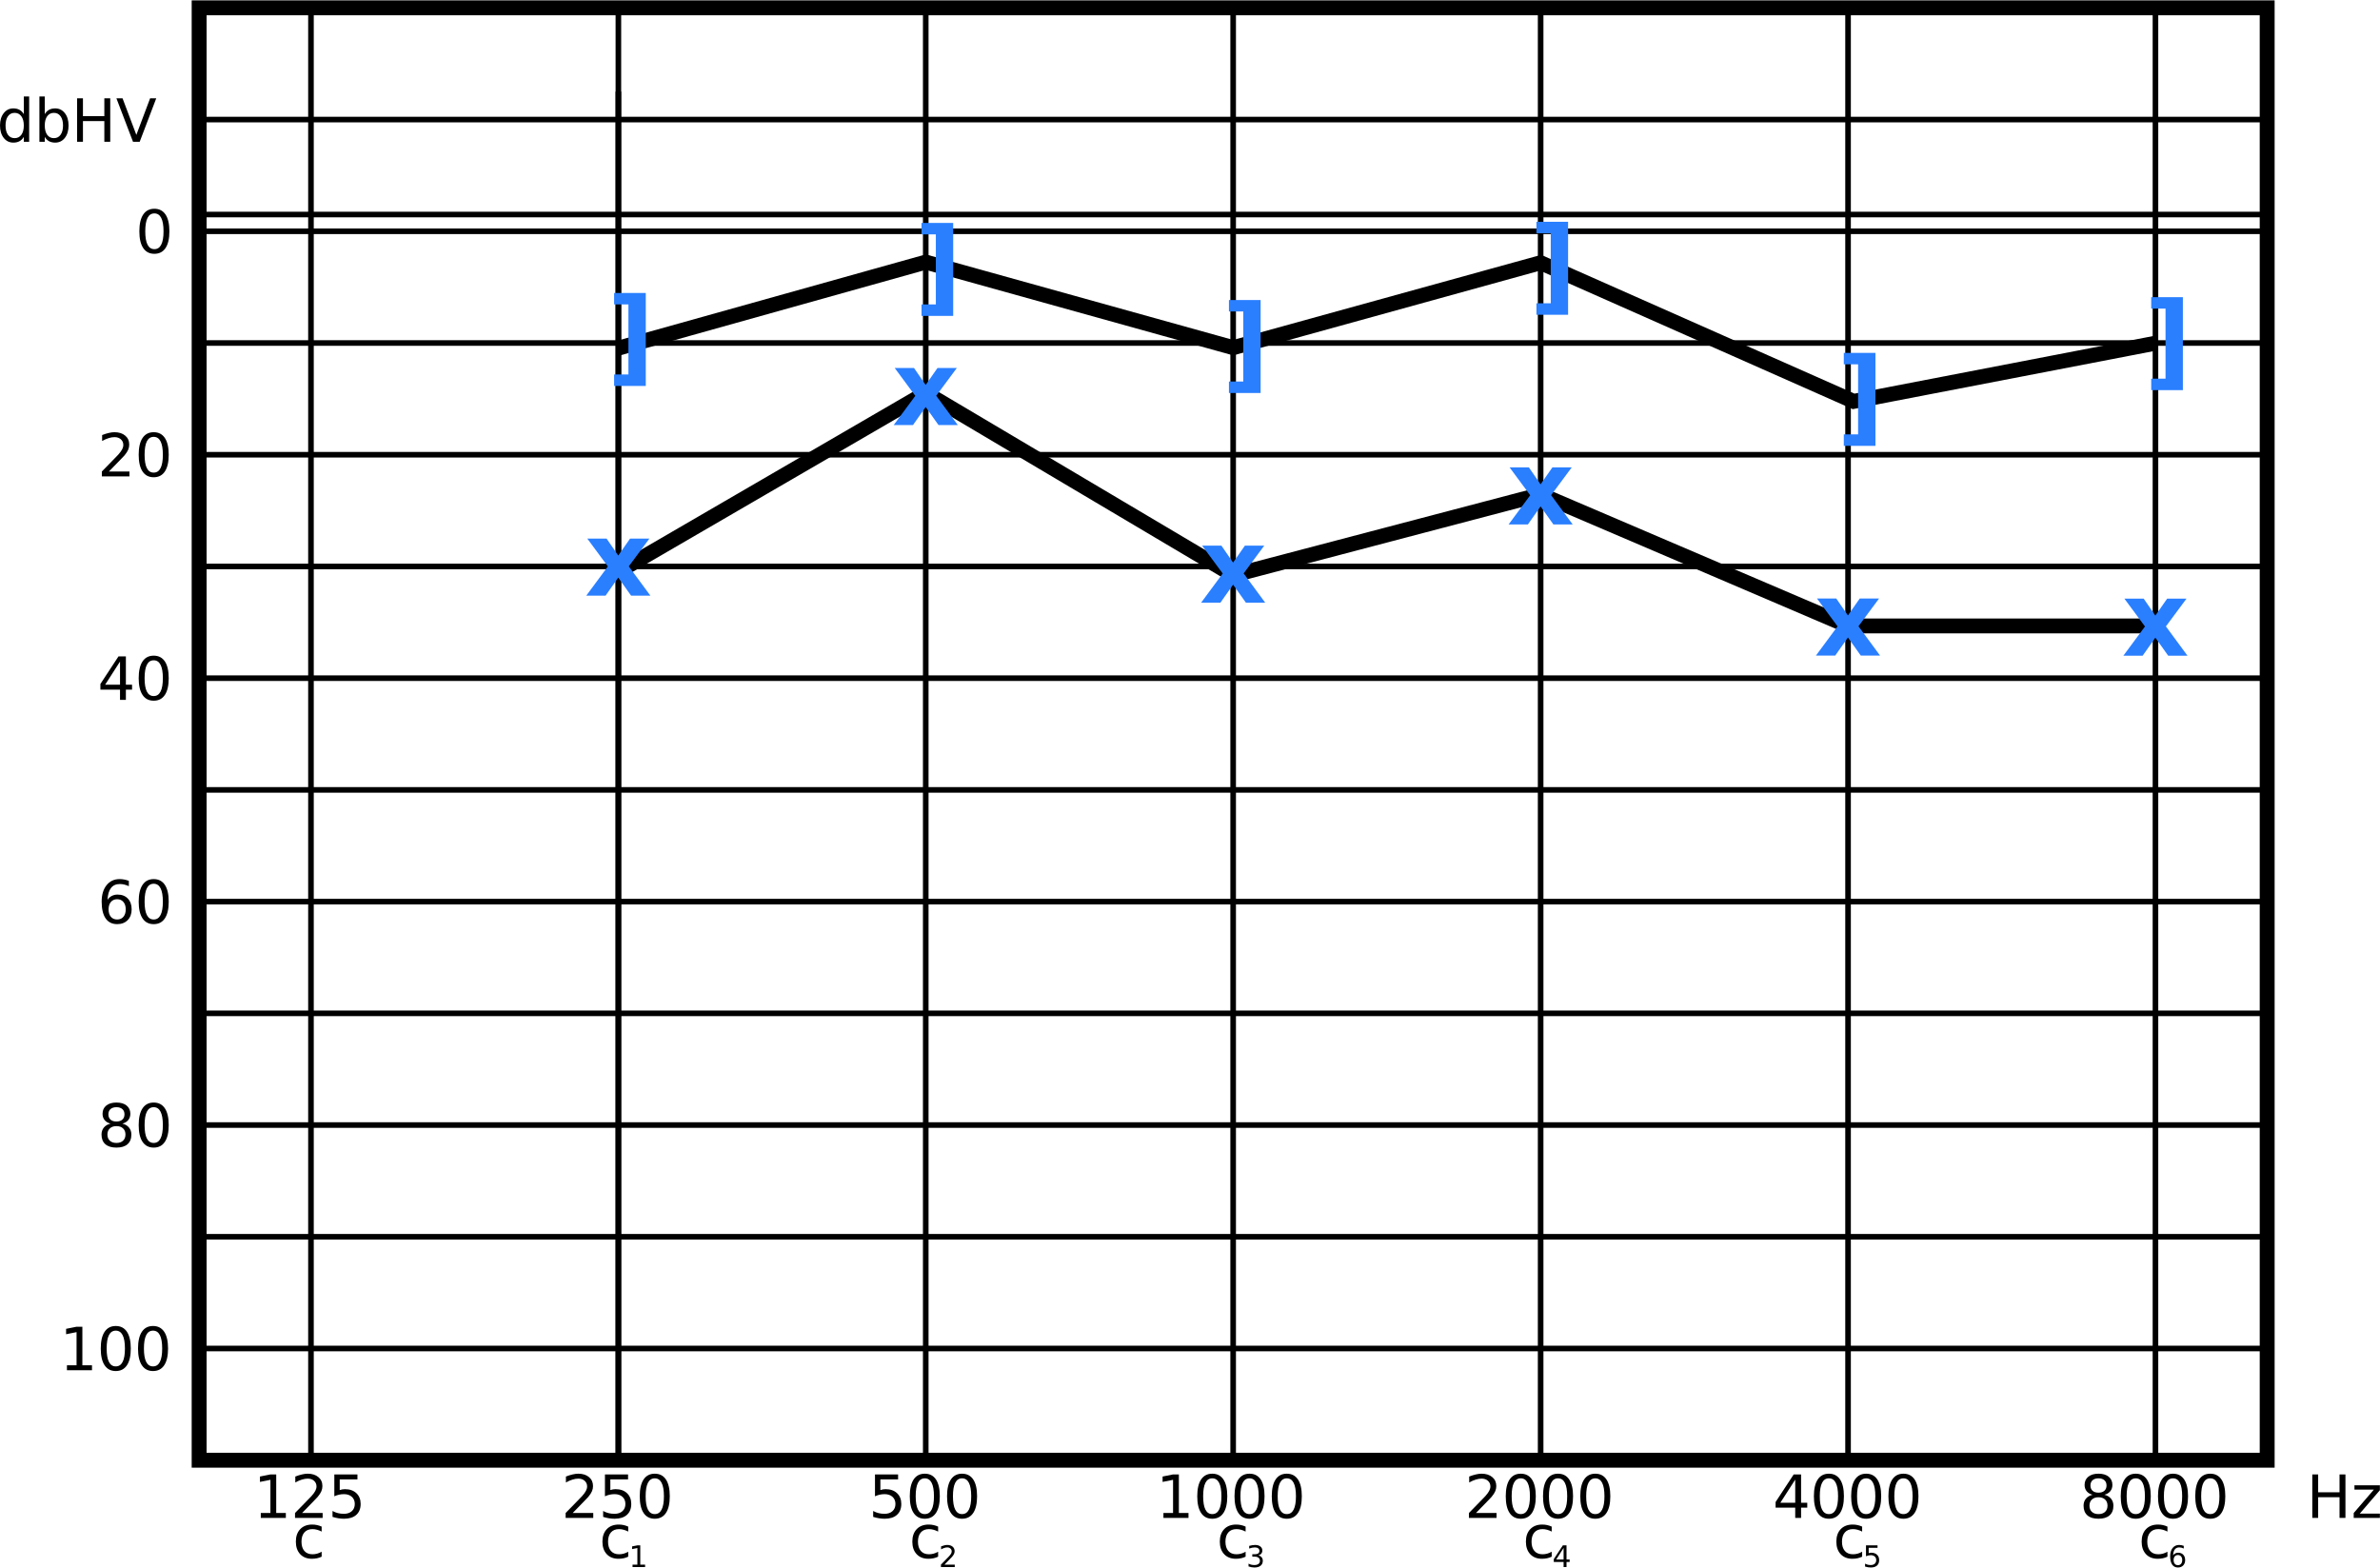
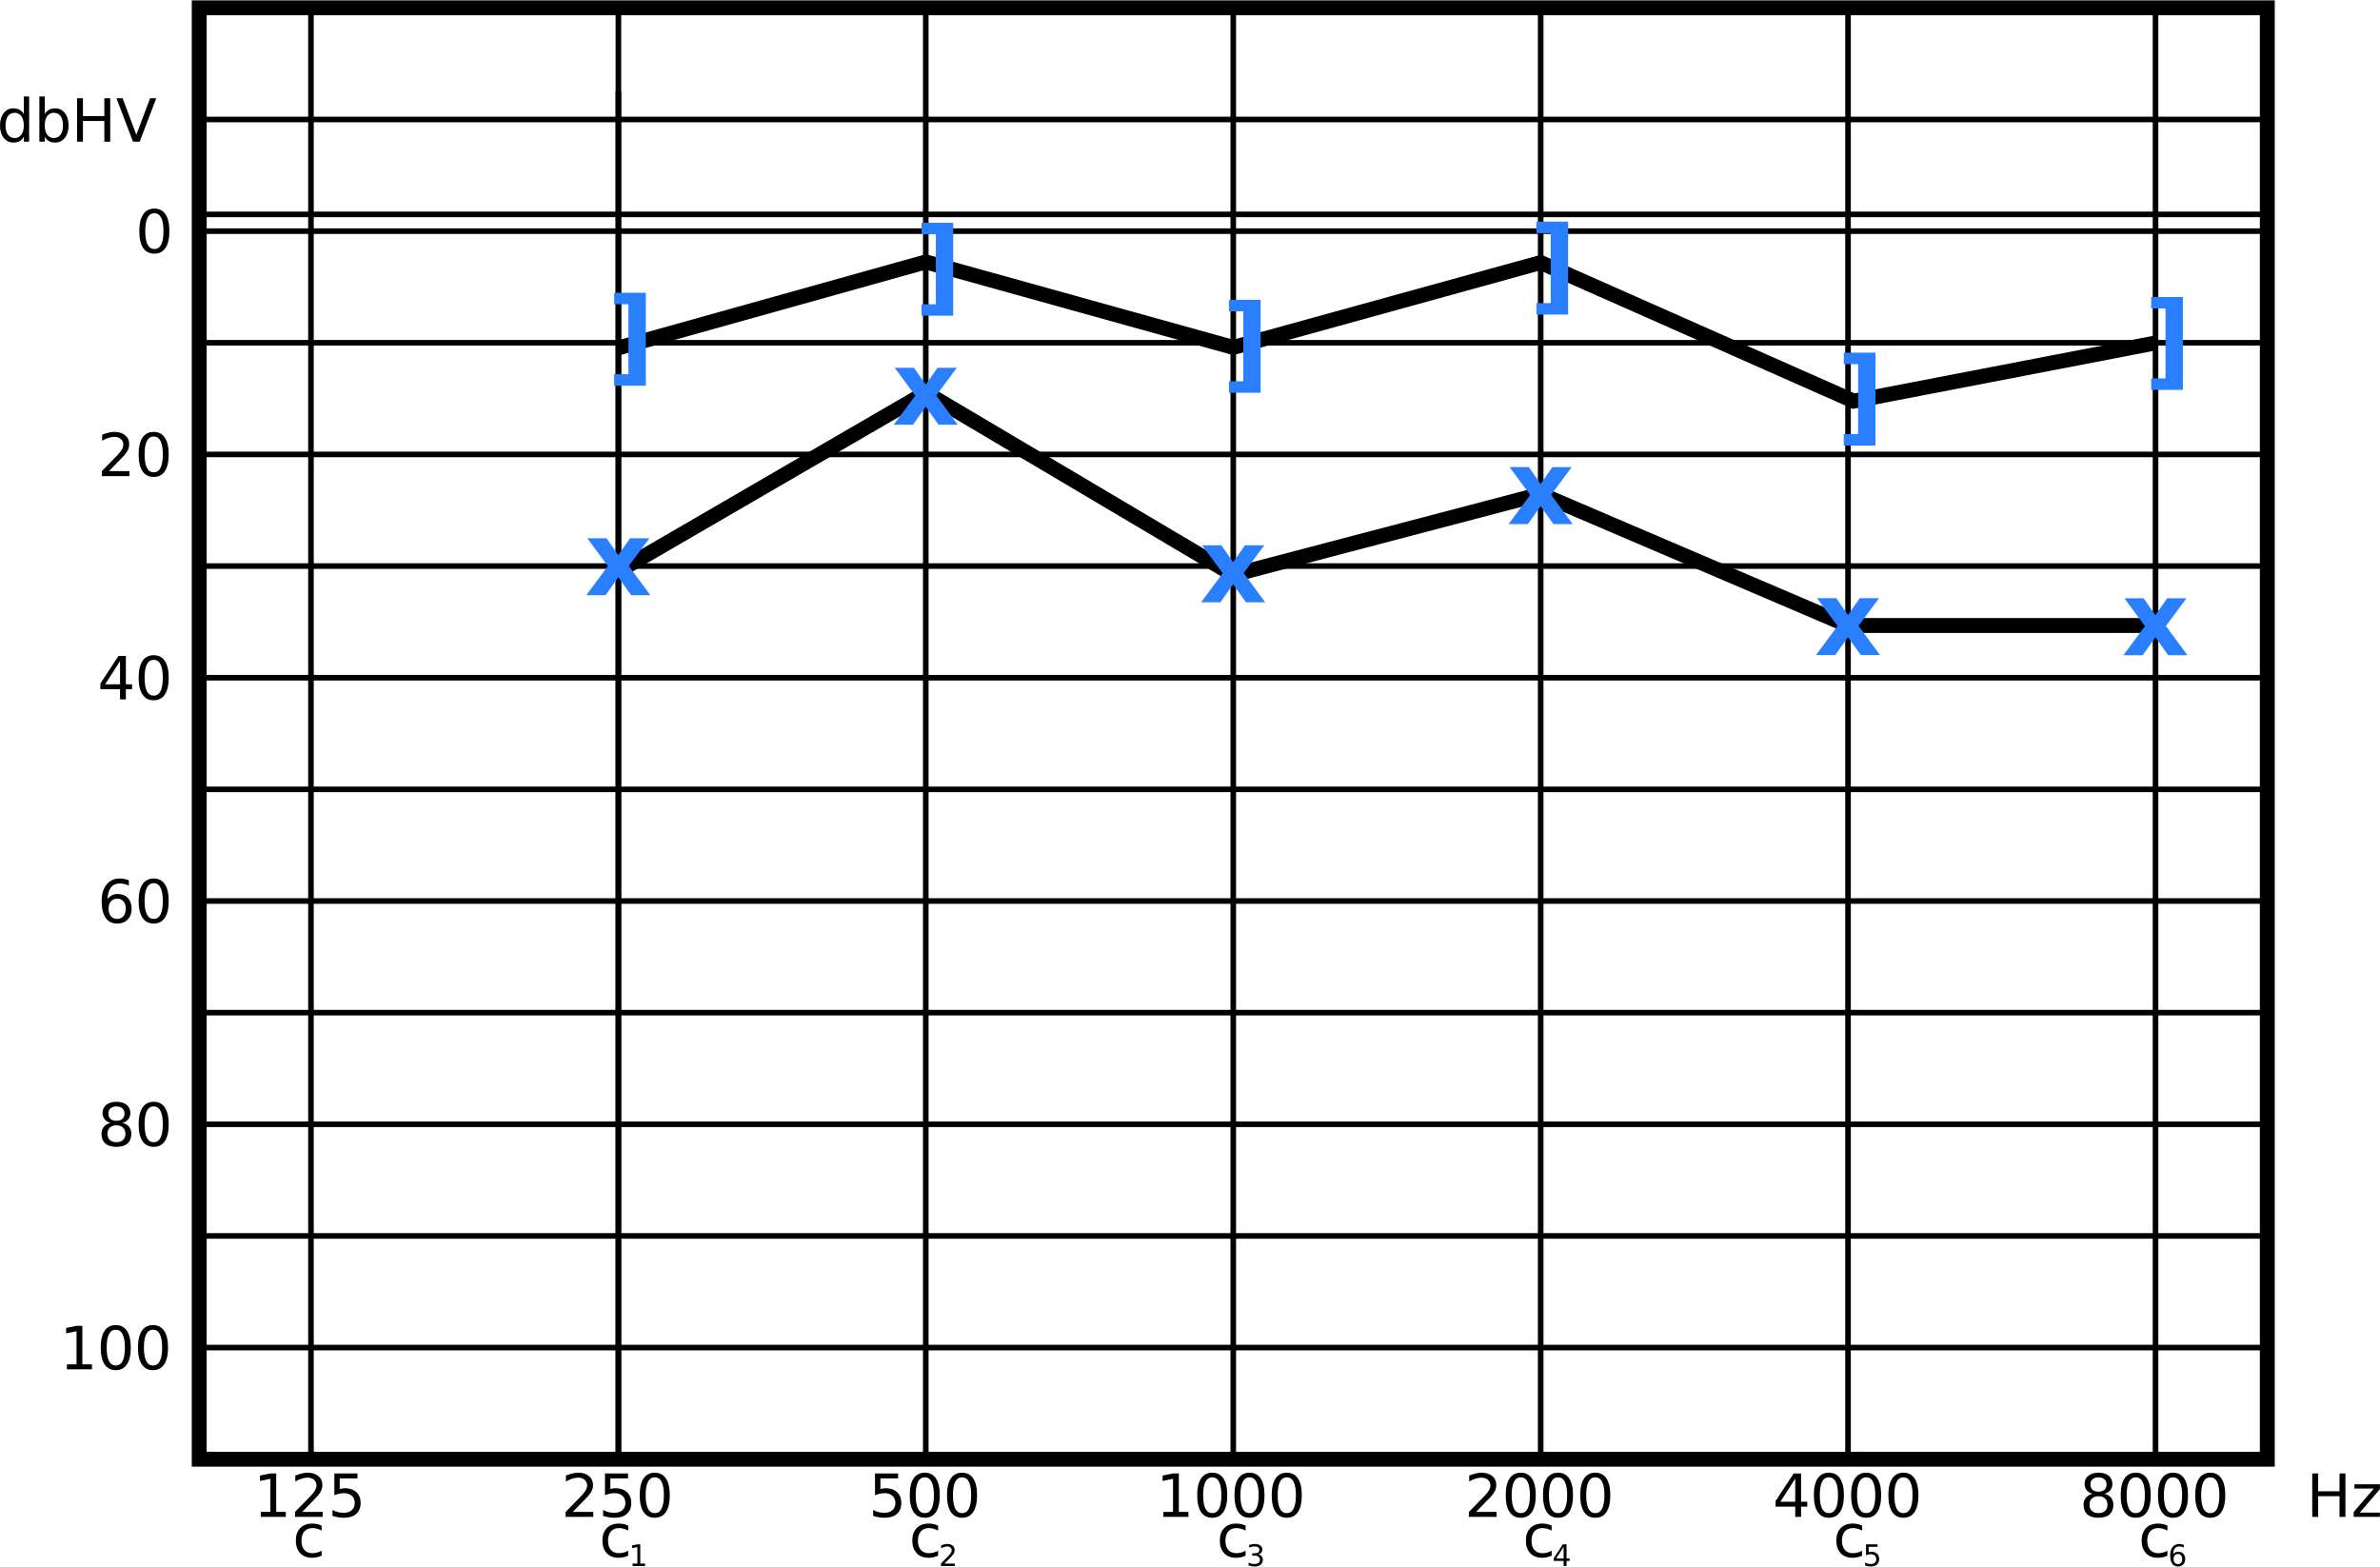
- <svg xmlns="http://www.w3.org/2000/svg" xmlns:xlink="http://www.w3.org/1999/xlink" width="800px" height="527px" version="1.1" viewBox="0 0 800 527">
+ <svg xmlns="http://www.w3.org/2000/svg" xmlns:xlink="http://www.w3.org/1999/xlink" width="600px" height="395px" version="1.1" viewBox="0 0 600 395">
  <defs>
    <symbol id="g" overflow="visible">
-       <path d="m2.484-1.656h3.234v-11.141l-3.516 0.703v-1.812l3.5-0.703h1.969v12.953h3.234v1.656h-8.422z" />
+       <path d="m1.859-1.25h2.422v-8.344l-2.625 0.531v-1.359l2.609-0.531h1.484v9.703h2.422v1.25h-6.312z" />
    </symbol>
    <symbol id="e" overflow="visible">
-       <path d="m3.844-1.656h6.906v1.656h-9.281v-1.656c0.75-0.781 1.77-1.82 3.062-3.125 1.301-1.312 2.117-2.156 2.453-2.531 0.625-0.707 1.062-1.305 1.312-1.797 0.258-0.5 0.391-0.988 0.391-1.469 0-0.77-0.277-1.398-0.828-1.891-0.543-0.488-1.25-0.734-2.125-0.734-0.617 0-1.273 0.109-1.969 0.328-0.688 0.211-1.422 0.531-2.203 0.969v-2c0.801-0.312 1.547-0.547 2.234-0.703 0.688-0.164 1.32-0.25 1.906-0.25 1.508 0 2.711 0.383 3.609 1.141 0.906 0.75 1.359 1.758 1.359 3.016 0 0.605-0.117 1.18-0.344 1.719-0.219 0.531-0.625 1.164-1.219 1.891-0.168 0.188-0.688 0.734-1.562 1.641s-2.109 2.172-3.703 3.797z" />
+       <path d="m2.891-1.25h5.172v1.25h-6.969v-1.25c0.562-0.582 1.328-1.363 2.297-2.344 0.977-0.977 1.594-1.609 1.844-1.891 0.469-0.531 0.797-0.977 0.984-1.344 0.195-0.375 0.297-0.738 0.297-1.094 0-0.582-0.211-1.055-0.625-1.422-0.406-0.363-0.938-0.547-1.594-0.547-0.461 0-0.949 0.078-1.469 0.234-0.512 0.156-1.062 0.402-1.656 0.734v-1.5c0.594-0.238 1.148-0.414 1.672-0.531 0.52-0.125 0.992-0.188 1.422-0.188 1.133 0 2.039 0.289 2.719 0.859 0.676 0.562 1.016 1.32 1.016 2.266 0 0.449-0.086 0.875-0.25 1.281-0.168 0.398-0.477 0.871-0.922 1.422-0.125 0.137-0.516 0.543-1.172 1.219-0.656 0.68-1.578 1.625-2.766 2.844z" />
    </symbol>
    <symbol id="f" overflow="visible">
-       <path d="m2.156-14.609h7.766v1.672h-5.953v3.578c0.289-0.094 0.578-0.164 0.859-0.219 0.289-0.051 0.582-0.078 0.875-0.078 1.625 0 2.91 0.449 3.859 1.344 0.957 0.898 1.438 2.106 1.438 3.625 0 1.574-0.492 2.797-1.469 3.672-0.98 0.867-2.359 1.297-4.141 1.297-0.617 0-1.242-0.055-1.875-0.156-0.637-0.105-1.293-0.258-1.969-0.469v-1.984c0.582 0.324 1.188 0.562 1.812 0.719 0.633 0.156 1.301 0.234 2 0.234 1.125 0 2.016-0.297 2.672-0.891 0.664-0.594 1-1.398 1-2.422 0-1.008-0.336-1.812-1-2.406-0.656-0.594-1.547-0.891-2.672-0.891-0.531 0-1.062 0.059-1.594 0.172-0.523 0.117-1.059 0.297-1.609 0.547z" />
+       <path d="m1.625-10.953h5.812v1.25h-4.453v2.688c0.207-0.07 0.422-0.125 0.641-0.156 0.219-0.039 0.43-0.062 0.641-0.062 1.227 0 2.195 0.336 2.906 1 0.719 0.668 1.078 1.574 1.078 2.719 0 1.18-0.371 2.094-1.109 2.75-0.73 0.656-1.762 0.984-3.094 0.984-0.461 0-0.93-0.043-1.406-0.125-0.48-0.074-0.977-0.188-1.484-0.344v-1.5c0.438 0.242 0.891 0.422 1.359 0.547 0.477 0.117 0.977 0.172 1.5 0.172 0.844 0 1.508-0.223 2-0.672 0.5-0.445 0.75-1.051 0.75-1.812 0-0.758-0.25-1.359-0.75-1.797-0.492-0.445-1.156-0.672-2-0.672-0.398 0-0.793 0.047-1.188 0.141-0.398 0.086-0.797 0.215-1.203 0.391z" />
    </symbol>
    <symbol id="a" overflow="visible">
-       <path d="m6.375-13.297c-1.023 0-1.789 0.5-2.297 1.5-0.512 1-0.766 2.508-0.766 4.516 0 2 0.254 3.5 0.766 4.5 0.508 1 1.273 1.5 2.297 1.5 1.02 0 1.785-0.5 2.297-1.5 0.52-1 0.781-2.5 0.781-4.5 0-2.008-0.262-3.516-0.781-4.516-0.512-1-1.277-1.5-2.297-1.5zm0-1.562c1.633 0 2.883 0.648 3.75 1.938 0.863 1.293 1.297 3.172 1.297 5.641 0 2.461-0.434 4.336-1.297 5.625-0.867 1.293-2.117 1.938-3.75 1.938-1.637 0-2.887-0.645-3.75-1.938-0.867-1.289-1.297-3.164-1.297-5.625 0-2.469 0.43-4.348 1.297-5.641 0.863-1.289 2.113-1.938 3.75-1.938z" />
+       <path d="m4.781-9.969c-0.762 0-1.336 0.375-1.719 1.125-0.387 0.75-0.578 1.875-0.578 3.375s0.191 2.633 0.578 3.391c0.383 0.75 0.957 1.125 1.719 1.125 0.77 0 1.344-0.375 1.719-1.125 0.383-0.758 0.578-1.891 0.578-3.391s-0.195-2.625-0.578-3.375c-0.375-0.75-0.949-1.125-1.719-1.125zm0-1.172c1.227 0 2.164 0.484 2.812 1.453 0.645 0.969 0.969 2.375 0.969 4.219s-0.324 3.258-0.969 4.234c-0.648 0.969-1.586 1.453-2.812 1.453-1.23 0-2.172-0.484-2.828-1.453-0.648-0.977-0.969-2.391-0.969-4.234s0.32-3.25 0.969-4.219c0.656-0.969 1.598-1.453 2.828-1.453z" />
    </symbol>
    <symbol id="j" overflow="visible">
-       <path d="m7.578-12.875-5 7.781h5zm-0.516-1.734h2.484v9.516h2.078v1.656h-2.078v3.438h-1.969v-3.438h-6.594v-1.906z" />
+       <path d="m5.688-9.656-3.75 5.844h3.75zm-0.391-1.297h1.859v7.141h1.562v1.234h-1.562v2.578h-1.469v-2.578h-4.953v-1.438z" />
    </symbol>
    <symbol id="i" overflow="visible">
-       <path d="m6.375-6.938c-0.938 0-1.68 0.258-2.219 0.766-0.543 0.5-0.812 1.188-0.812 2.062 0 0.887 0.27 1.578 0.812 2.078 0.539 0.5 1.281 0.75 2.219 0.75s1.676-0.25 2.219-0.75c0.539-0.508 0.812-1.203 0.812-2.078s-0.273-1.562-0.812-2.062c-0.531-0.508-1.273-0.766-2.219-0.766zm-1.984-0.844c-0.844-0.207-1.508-0.598-1.984-1.172-0.469-0.582-0.703-1.289-0.703-2.125 0-1.164 0.414-2.086 1.25-2.766 0.832-0.676 1.973-1.016 3.422-1.016 1.457 0 2.598 0.34 3.422 1.016 0.832 0.68 1.25 1.602 1.25 2.766 0 0.836-0.242 1.543-0.719 2.125-0.469 0.574-1.125 0.965-1.969 1.172 0.945 0.23 1.688 0.668 2.219 1.312 0.539 0.648 0.812 1.434 0.812 2.359 0 1.418-0.434 2.508-1.297 3.266-0.867 0.75-2.106 1.125-3.719 1.125-1.617 0-2.856-0.375-3.719-1.125-0.867-0.758-1.297-1.848-1.297-3.266 0-0.926 0.266-1.711 0.797-2.359 0.539-0.645 1.285-1.082 2.234-1.312zm-0.719-3.109c0 0.75 0.234 1.34 0.703 1.766 0.477 0.43 1.145 0.641 2 0.641 0.844 0 1.504-0.211 1.984-0.641 0.477-0.426 0.719-1.016 0.719-1.766 0-0.758-0.242-1.348-0.719-1.766-0.48-0.426-1.141-0.641-1.984-0.641-0.855 0-1.523 0.215-2 0.641-0.469 0.418-0.703 1.008-0.703 1.766z" />
+       <path d="m4.781-5.203c-0.711 0-1.266 0.195-1.672 0.578-0.398 0.375-0.594 0.891-0.594 1.547s0.195 1.18 0.594 1.562c0.406 0.375 0.961 0.562 1.672 0.562 0.695 0 1.25-0.188 1.656-0.562 0.406-0.383 0.609-0.906 0.609-1.562s-0.203-1.172-0.609-1.547c-0.398-0.383-0.949-0.578-1.656-0.578zm-1.484-0.625c-0.637-0.156-1.133-0.453-1.484-0.891-0.355-0.438-0.531-0.969-0.531-1.594 0-0.875 0.312-1.562 0.938-2.062 0.625-0.508 1.477-0.766 2.562-0.766 1.094 0 1.945 0.258 2.562 0.766 0.625 0.5 0.938 1.188 0.938 2.062 0 0.625-0.18 1.156-0.531 1.594-0.355 0.438-0.852 0.734-1.484 0.891 0.719 0.168 1.273 0.496 1.672 0.984 0.395 0.48 0.594 1.07 0.594 1.766 0 1.062-0.324 1.883-0.969 2.453-0.648 0.562-1.574 0.844-2.781 0.844-1.211 0-2.141-0.281-2.797-0.844-0.648-0.57-0.969-1.391-0.969-2.453 0-0.695 0.195-1.285 0.594-1.766 0.406-0.488 0.969-0.816 1.688-0.984zm-0.547-2.344c0 0.574 0.176 1.023 0.531 1.344 0.352 0.312 0.852 0.469 1.5 0.469 0.633 0 1.129-0.156 1.484-0.469 0.363-0.32 0.547-0.77 0.547-1.344 0-0.562-0.184-1-0.547-1.312-0.355-0.32-0.852-0.484-1.484-0.484-0.648 0-1.148 0.164-1.5 0.484-0.355 0.312-0.531 0.75-0.531 1.312z" />
    </symbol>
    <symbol id="h" overflow="visible">
-       <path d="m1.969-14.609h1.969v6h7.188v-6h1.984v14.609h-1.984v-6.953h-7.188v6.953h-1.969z" />
+       <path d="m1.469-10.953h1.484v4.5h5.391v-4.5h1.484v10.953h-1.484v-5.219h-5.391v5.219h-1.484z" />
    </symbol>
    <symbol id="q" overflow="visible">
-       <path d="m1.109-10.953h8.547v1.641l-6.766 7.875h6.766v1.438h-8.797v-1.641l6.781-7.875h-6.531z" />
+       <path d="m0.828-8.219h6.422v1.234l-5.078 5.906h5.078v1.078h-6.609v-1.234l5.078-5.906h-4.891z" />
    </symbol>
    <symbol id="b" overflow="visible">
-       <path d="m9.781-10.531v1.672c-0.512-0.27-1.023-0.473-1.531-0.609-0.512-0.145-1.027-0.219-1.547-0.219-1.18 0-2.09 0.371-2.734 1.109-0.648 0.742-0.969 1.777-0.969 3.109 0 1.336 0.32 2.375 0.969 3.125 0.645 0.742 1.555 1.109 2.734 1.109 0.52 0 1.035-0.066 1.547-0.203 0.508-0.145 1.02-0.359 1.531-0.641v1.656c-0.5 0.242-1.023 0.418-1.562 0.531-0.543 0.113-1.117 0.172-1.719 0.172-1.656 0-2.969-0.516-3.938-1.547-0.969-1.039-1.453-2.441-1.453-4.203 0-1.781 0.488-3.18 1.469-4.203 0.977-1.031 2.32-1.547 4.031-1.547 0.562 0 1.102 0.059 1.625 0.172 0.531 0.117 1.047 0.289 1.547 0.516z" />
+       <path d="m7.328-7.891v1.25c-0.375-0.207-0.758-0.363-1.141-0.469-0.387-0.102-0.777-0.156-1.172-0.156-0.875 0-1.559 0.281-2.047 0.844-0.48 0.555-0.719 1.328-0.719 2.328s0.238 1.777 0.719 2.328c0.488 0.555 1.172 0.828 2.047 0.828 0.395 0 0.785-0.051 1.172-0.156 0.383-0.102 0.766-0.258 1.141-0.469v1.25c-0.375 0.18-0.766 0.309-1.172 0.391-0.398 0.094-0.824 0.141-1.281 0.141-1.242 0-2.227-0.391-2.953-1.172-0.73-0.781-1.094-1.828-1.094-3.141 0-1.344 0.363-2.394 1.094-3.156 0.738-0.77 1.754-1.156 3.047-1.156 0.406 0 0.805 0.043 1.203 0.125 0.406 0.086 0.789 0.215 1.156 0.391z" />
    </symbol>
    <symbol id="u" overflow="visible">
-       <path d="m6.609-8.094c-0.887 0-1.59 0.309-2.109 0.922-0.512 0.605-0.766 1.434-0.766 2.484 0 1.055 0.254 1.887 0.766 2.5 0.52 0.605 1.223 0.906 2.109 0.906 0.895 0 1.598-0.301 2.109-0.906 0.52-0.613 0.781-1.445 0.781-2.5 0-1.051-0.262-1.879-0.781-2.484-0.512-0.613-1.215-0.922-2.109-0.922zm3.938-6.188v1.797c-0.5-0.227-1.008-0.406-1.516-0.531-0.5-0.125-1-0.188-1.5-0.188-1.305 0-2.297 0.445-2.984 1.328-0.688 0.875-1.078 2.203-1.172 3.984 0.375-0.57 0.852-1.008 1.438-1.312 0.582-0.301 1.223-0.453 1.922-0.453 1.469 0 2.625 0.449 3.469 1.344 0.852 0.887 1.281 2.094 1.281 3.625 0 1.5-0.445 2.703-1.328 3.609-0.887 0.906-2.07 1.359-3.547 1.359-1.688 0-2.981-0.645-3.875-1.938-0.887-1.289-1.328-3.164-1.328-5.625 0-2.312 0.547-4.148 1.641-5.516 1.094-1.375 2.562-2.062 4.406-2.062 0.5 0 1 0.047 1.5 0.141 0.508 0.094 1.039 0.242 1.594 0.438z" />
+       <path d="m4.969-6.062c-0.668 0-1.199 0.23-1.594 0.688-0.387 0.449-0.578 1.07-0.578 1.859 0 0.793 0.191 1.418 0.578 1.875 0.395 0.461 0.926 0.688 1.594 0.688 0.656 0 1.176-0.227 1.562-0.688 0.395-0.457 0.594-1.082 0.594-1.875 0-0.789-0.199-1.41-0.594-1.859-0.387-0.457-0.906-0.688-1.562-0.688zm2.938-4.641v1.344c-0.375-0.176-0.758-0.305-1.141-0.391-0.375-0.094-0.746-0.141-1.109-0.141-0.98 0-1.73 0.328-2.25 0.984-0.512 0.656-0.805 1.652-0.875 2.984 0.281-0.414 0.641-0.738 1.078-0.969 0.438-0.227 0.914-0.344 1.438-0.344 1.102 0 1.973 0.336 2.609 1 0.633 0.668 0.953 1.574 0.953 2.719 0 1.125-0.336 2.031-1 2.719-0.656 0.68-1.539 1.016-2.641 1.016-1.273 0-2.246-0.484-2.922-1.453-0.668-0.977-1-2.391-1-4.234 0-1.727 0.41-3.102 1.234-4.125 0.82-1.031 1.926-1.547 3.312-1.547 0.375 0 0.75 0.039 1.125 0.109 0.375 0.074 0.77 0.184 1.188 0.328z" />
    </symbol>
    <symbol id="t" overflow="visible">
-       <path d="m9.109-9.297v-5.922h1.797v15.219h-1.797v-1.641c-0.387 0.648-0.871 1.133-1.453 1.453-0.574 0.312-1.262 0.469-2.062 0.469-1.324 0-2.402-0.523-3.234-1.578-0.836-1.062-1.25-2.453-1.25-4.172s0.414-3.102 1.25-4.156c0.832-1.062 1.91-1.594 3.234-1.594 0.801 0 1.488 0.164 2.062 0.484 0.582 0.312 1.066 0.793 1.453 1.438zm-6.141 3.828c0 1.324 0.27 2.367 0.812 3.125 0.539 0.75 1.289 1.125 2.25 1.125 0.945 0 1.695-0.375 2.25-1.125 0.551-0.758 0.828-1.801 0.828-3.125 0-1.32-0.277-2.359-0.828-3.109-0.555-0.758-1.305-1.141-2.25-1.141-0.961 0-1.711 0.383-2.25 1.141-0.543 0.75-0.812 1.789-0.812 3.109z" />
+       <path d="m6.828-6.969v-4.438h1.344v11.406h-1.344v-1.234c-0.281 0.492-0.641 0.855-1.078 1.094-0.438 0.238-0.961 0.359-1.562 0.359-0.992 0-1.797-0.395-2.422-1.188-0.625-0.789-0.938-1.832-0.938-3.125 0-1.289 0.312-2.332 0.938-3.125 0.625-0.789 1.43-1.188 2.422-1.188 0.602 0 1.125 0.121 1.562 0.359 0.438 0.23 0.797 0.59 1.078 1.078zm-4.609 2.875c0 0.992 0.203 1.766 0.609 2.328 0.414 0.562 0.977 0.844 1.688 0.844 0.719 0 1.281-0.281 1.688-0.844 0.414-0.562 0.625-1.336 0.625-2.328 0-1-0.211-1.781-0.625-2.344-0.406-0.562-0.969-0.844-1.688-0.844-0.711 0-1.273 0.281-1.688 0.844-0.406 0.562-0.609 1.344-0.609 2.344z" />
    </symbol>
    <symbol id="s" overflow="visible">
-       <path d="m9.766-5.469c0-1.32-0.277-2.359-0.828-3.109-0.543-0.758-1.289-1.141-2.234-1.141-0.961 0-1.715 0.383-2.266 1.141-0.543 0.75-0.812 1.789-0.812 3.109 0 1.324 0.27 2.367 0.812 3.125 0.551 0.75 1.305 1.125 2.266 1.125 0.945 0 1.691-0.375 2.234-1.125 0.551-0.758 0.828-1.801 0.828-3.125zm-6.141-3.828c0.383-0.645 0.863-1.125 1.438-1.438 0.582-0.32 1.273-0.484 2.078-0.484 1.32 0 2.398 0.531 3.234 1.594 0.832 1.055 1.25 2.438 1.25 4.156s-0.418 3.109-1.25 4.172c-0.836 1.055-1.914 1.578-3.234 1.578-0.805 0-1.496-0.156-2.078-0.469-0.574-0.32-1.055-0.805-1.438-1.453v1.641h-1.797v-15.219h1.797z" />
+       <path d="m7.312-4.094c0-1-0.203-1.781-0.609-2.344s-0.969-0.844-1.688-0.844c-0.711 0-1.273 0.281-1.688 0.844-0.406 0.562-0.609 1.344-0.609 2.344 0 0.992 0.203 1.766 0.609 2.328 0.414 0.562 0.977 0.844 1.688 0.844 0.719 0 1.281-0.281 1.688-0.844s0.609-1.336 0.609-2.328zm-4.594-2.875c0.289-0.488 0.648-0.848 1.078-1.078 0.438-0.238 0.953-0.359 1.547-0.359 1 0 1.812 0.398 2.438 1.188 0.625 0.793 0.938 1.836 0.938 3.125 0 1.293-0.312 2.336-0.938 3.125-0.625 0.793-1.438 1.188-2.438 1.188-0.594 0-1.109-0.121-1.547-0.359-0.43-0.238-0.789-0.602-1.078-1.094v1.234h-1.359v-11.406h1.359z" />
    </symbol>
    <symbol id="r" overflow="visible">
-       <path d="m5.734 0-5.578-14.609h2.062l4.641 12.297 4.625-12.297h2.062l-5.562 14.609z" />
+       <path d="m4.297 0-4.172-10.953h1.547l3.469 9.219 3.469-9.219h1.547l-4.172 10.953z" />
    </symbol>
    <symbol id="p" overflow="visible">
-       <path d="m1.234-0.828h1.625v-5.578l-1.766 0.359v-0.906l1.75-0.344h0.984v6.469h1.625v0.828h-4.219z" />
+       <path d="m0.938-0.625h1.203v-4.172l-1.312 0.266v-0.672l1.312-0.266h0.734v4.844h1.219v0.625h-3.156z" />
    </symbol>
    <symbol id="o" overflow="visible">
-       <path d="m1.922-0.828h3.453v0.828h-4.641v-0.828c0.375-0.383 0.883-0.906 1.531-1.562 0.645-0.656 1.051-1.078 1.219-1.266 0.32-0.352 0.547-0.648 0.672-0.891 0.125-0.25 0.188-0.492 0.188-0.734 0-0.395-0.141-0.711-0.422-0.953-0.273-0.25-0.625-0.375-1.062-0.375-0.305 0-0.625 0.059-0.969 0.172-0.344 0.105-0.715 0.266-1.109 0.484v-1c0.395-0.156 0.766-0.273 1.109-0.359 0.352-0.082 0.672-0.125 0.953-0.125 0.758 0 1.363 0.195 1.812 0.578 0.445 0.375 0.672 0.883 0.672 1.516 0 0.293-0.059 0.574-0.172 0.844-0.105 0.273-0.309 0.59-0.609 0.953-0.086 0.094-0.344 0.371-0.781 0.828-0.438 0.449-1.055 1.078-1.844 1.891z" />
+       <path d="m1.438-0.625h2.594v0.625h-3.484v-0.625c0.281-0.289 0.66-0.68 1.141-1.172 0.488-0.488 0.797-0.801 0.922-0.938 0.238-0.27 0.406-0.492 0.5-0.672 0.094-0.188 0.141-0.367 0.141-0.547 0-0.289-0.105-0.523-0.312-0.703-0.199-0.188-0.461-0.281-0.781-0.281-0.242 0-0.492 0.043-0.75 0.125-0.25 0.074-0.523 0.195-0.812 0.359v-0.75c0.289-0.125 0.566-0.211 0.828-0.266 0.258-0.062 0.5-0.094 0.719-0.094 0.562 0 1.008 0.141 1.344 0.422 0.344 0.281 0.516 0.664 0.516 1.141 0 0.219-0.043 0.434-0.125 0.641-0.086 0.199-0.242 0.434-0.469 0.703-0.055 0.074-0.246 0.281-0.578 0.625-0.324 0.336-0.789 0.805-1.391 1.406z" />
    </symbol>
    <symbol id="n" overflow="visible">
-       <path d="m4.062-3.938c0.469 0.105 0.832 0.32 1.094 0.641 0.27 0.312 0.406 0.703 0.406 1.172 0 0.719-0.25 1.277-0.75 1.672-0.492 0.398-1.188 0.594-2.094 0.594-0.312 0-0.633-0.031-0.953-0.094-0.324-0.062-0.656-0.148-1-0.266v-0.953c0.27 0.156 0.566 0.277 0.891 0.359 0.332 0.086 0.676 0.125 1.031 0.125 0.613 0 1.082-0.117 1.406-0.359 0.332-0.25 0.5-0.609 0.5-1.078 0-0.426-0.152-0.758-0.453-1-0.305-0.25-0.727-0.375-1.266-0.375h-0.844v-0.812h0.891c0.477 0 0.848-0.094 1.109-0.281 0.258-0.195 0.391-0.477 0.391-0.844 0-0.375-0.137-0.66-0.406-0.859-0.262-0.207-0.641-0.312-1.141-0.312-0.273 0-0.562 0.031-0.875 0.094-0.305 0.062-0.641 0.156-1.016 0.281v-0.891c0.375-0.102 0.723-0.18 1.047-0.234 0.332-0.051 0.645-0.078 0.938-0.078 0.75 0 1.344 0.172 1.781 0.516s0.656 0.805 0.656 1.375c0 0.406-0.121 0.75-0.359 1.031-0.23 0.281-0.559 0.477-0.984 0.578z" />
+       <path d="m3.047-2.953c0.352 0.086 0.629 0.246 0.828 0.484 0.207 0.242 0.312 0.531 0.312 0.875 0 0.543-0.188 0.965-0.562 1.266-0.375 0.293-0.906 0.438-1.594 0.438-0.23 0-0.465-0.027-0.703-0.078-0.242-0.039-0.492-0.109-0.75-0.203v-0.703c0.195 0.117 0.414 0.203 0.656 0.266 0.25 0.062 0.508 0.094 0.781 0.094 0.469 0 0.82-0.086 1.062-0.266 0.238-0.188 0.359-0.457 0.359-0.812 0-0.32-0.117-0.57-0.344-0.75-0.219-0.188-0.531-0.281-0.938-0.281h-0.641v-0.594h0.672c0.363 0 0.641-0.07 0.828-0.219 0.195-0.145 0.297-0.359 0.297-0.641s-0.102-0.492-0.297-0.641c-0.199-0.145-0.484-0.219-0.859-0.219-0.199 0-0.418 0.023-0.656 0.062-0.23 0.043-0.484 0.109-0.766 0.203v-0.656c0.281-0.082 0.539-0.141 0.781-0.172 0.25-0.039 0.484-0.062 0.703-0.062 0.562 0 1.004 0.133 1.328 0.391 0.332 0.25 0.5 0.59 0.5 1.016 0 0.312-0.09 0.574-0.266 0.781-0.168 0.211-0.414 0.352-0.734 0.422z" />
    </symbol>
    <symbol id="m" overflow="visible">
-       <path d="m3.781-6.438-2.484 3.891h2.484zm-0.25-0.859h1.234v4.75h1.047v0.828h-1.047v1.719h-0.984v-1.719h-3.297v-0.953z" />
+       <path d="m2.844-4.828-1.875 2.922h1.875zm-0.203-0.641h0.938v3.562h0.781v0.609h-0.781v1.297h-0.734v-1.297h-2.484v-0.703z" />
    </symbol>
    <symbol id="l" overflow="visible">
-       <path d="m1.078-7.297h3.875v0.828h-2.969v1.781c0.145-0.039 0.285-0.07 0.422-0.094 0.145-0.031 0.289-0.047 0.438-0.047 0.812 0 1.457 0.227 1.938 0.672 0.477 0.449 0.719 1.055 0.719 1.812 0 0.793-0.246 1.406-0.734 1.844-0.492 0.43-1.184 0.641-2.078 0.641-0.305 0-0.617-0.027-0.938-0.078-0.312-0.055-0.641-0.129-0.984-0.234v-0.984c0.301 0.156 0.609 0.277 0.922 0.359 0.312 0.074 0.641 0.109 0.984 0.109 0.562 0 1.008-0.145 1.344-0.438 0.332-0.301 0.5-0.707 0.5-1.219 0-0.508-0.168-0.91-0.5-1.203-0.336-0.301-0.781-0.453-1.344-0.453-0.262 0-0.527 0.031-0.797 0.094-0.262 0.062-0.527 0.152-0.797 0.266z" />
+       <path d="m0.812-5.469h2.906v0.625h-2.234v1.344c0.113-0.039 0.223-0.066 0.328-0.078 0.102-0.02 0.211-0.031 0.328-0.031 0.602 0 1.082 0.168 1.438 0.5 0.363 0.336 0.547 0.789 0.547 1.359 0 0.586-0.184 1.043-0.547 1.375-0.367 0.324-0.887 0.484-1.562 0.484-0.23 0-0.465-0.023-0.703-0.062-0.23-0.043-0.477-0.098-0.734-0.172v-0.75c0.219 0.125 0.441 0.219 0.672 0.281 0.238 0.055 0.488 0.078 0.75 0.078 0.426 0 0.766-0.109 1.016-0.328 0.25-0.227 0.375-0.531 0.375-0.906 0-0.383-0.125-0.688-0.375-0.906s-0.59-0.328-1.016-0.328c-0.199 0-0.398 0.023-0.594 0.062-0.188 0.043-0.387 0.109-0.594 0.203z" />
    </symbol>
    <symbol id="k" overflow="visible">
-       <path d="m3.312-4.047c-0.449 0-0.805 0.152-1.062 0.453-0.262 0.305-0.391 0.719-0.391 1.25 0 0.523 0.129 0.938 0.391 1.25 0.258 0.305 0.613 0.453 1.062 0.453 0.438 0 0.785-0.148 1.047-0.453 0.258-0.312 0.391-0.727 0.391-1.25 0-0.531-0.133-0.945-0.391-1.25-0.262-0.301-0.609-0.453-1.047-0.453zm1.953-3.094v0.906c-0.25-0.125-0.5-0.219-0.75-0.281s-0.5-0.094-0.75-0.094c-0.656 0-1.156 0.227-1.5 0.672-0.344 0.438-0.539 1.102-0.578 1.984 0.188-0.281 0.426-0.492 0.719-0.641 0.289-0.156 0.609-0.234 0.953-0.234 0.738 0 1.316 0.227 1.734 0.672 0.426 0.449 0.641 1.055 0.641 1.812 0 0.75-0.227 1.355-0.672 1.812-0.438 0.449-1.023 0.672-1.75 0.672-0.844 0-1.492-0.32-1.938-0.969-0.449-0.645-0.672-1.582-0.672-2.812 0-1.156 0.27-2.078 0.812-2.766 0.551-0.688 1.285-1.031 2.203-1.031 0.25 0 0.5 0.027 0.75 0.078 0.258 0.055 0.523 0.125 0.797 0.219z" />
+       <path d="m2.484-3.031c-0.336 0-0.602 0.117-0.797 0.344-0.199 0.23-0.297 0.543-0.297 0.938 0 0.387 0.098 0.695 0.297 0.922 0.195 0.23 0.461 0.344 0.797 0.344 0.332 0 0.594-0.113 0.781-0.344 0.195-0.227 0.297-0.535 0.297-0.922 0-0.395-0.102-0.707-0.297-0.938-0.188-0.227-0.449-0.344-0.781-0.344zm1.469-2.312v0.672c-0.188-0.094-0.375-0.16-0.562-0.203-0.188-0.039-0.375-0.062-0.562-0.062-0.492 0-0.867 0.168-1.125 0.5-0.262 0.324-0.406 0.82-0.438 1.484 0.145-0.219 0.32-0.379 0.531-0.484 0.219-0.113 0.461-0.172 0.734-0.172 0.539 0 0.973 0.168 1.297 0.5 0.32 0.336 0.484 0.789 0.484 1.359 0 0.562-0.168 1.016-0.5 1.359-0.336 0.336-0.777 0.5-1.328 0.5-0.637 0-1.121-0.238-1.453-0.719-0.336-0.488-0.5-1.195-0.5-2.125 0-0.863 0.203-1.551 0.609-2.062 0.406-0.508 0.957-0.766 1.656-0.766 0.188 0 0.375 0.023 0.562 0.062 0.188 0.031 0.383 0.086 0.594 0.156z" />
    </symbol>
    <symbol id="d" overflow="visible">
-       <path d="m7.797-9.812-6.922-9.359h6.484l3.922 5.688 3.969-5.688h6.5l-6.922 9.328 7.25 9.844h-6.484l-4.312-6.062-4.266 6.062h-6.484z" />
+       <path d="m5.844-7.344-5.188-7.016h4.859l2.953 4.25 2.969-4.25h4.875l-5.188 6.984 5.438 7.375h-4.859l-3.234-4.547-3.203 4.547h-4.875z" />
    </symbol>
    <symbol id="c" overflow="visible">
-       <path d="m13.016 4.625h-10.641v-3.859h4.812v-23.547h-4.812v-3.844h10.641z" />
+       <path d="m9.766 3.469h-7.984v-2.891h3.609v-17.641h-3.609v-2.891h7.984z" />
    </symbol>
  </defs>
-   <path transform="matrix(2.505 0 0 2.5035 4.6626 93.731)" d="m302.36 158.61h-277.5v-195h277.5z" fill="none" stroke="#000" stroke-width="2" />
-   <path transform="matrix(2.505 0 0 2.5035 4.6626 93.731)" d="m81.116 158.61v-183.75" fill="none" stroke="#000" stroke-width=".75" />
-   <path transform="matrix(2.505 0 0 2.5035 4.6626 93.731)" d="m81.116 158.61v-195" fill="none" stroke="#000" stroke-width=".75" />
-   <path transform="matrix(2.505 0 0 2.5035 4.6626 93.731)" d="m122.36 158.61v-195" fill="none" stroke="#000" stroke-width=".75" />
-   <path transform="matrix(2.505 0 0 2.5035 4.6626 93.731)" d="m163.61 158.61v-195" fill="none" stroke="#000" stroke-width=".75" />
-   <path transform="matrix(2.505 0 0 2.5035 4.6626 93.731)" d="m39.866 158.61v-195" fill="none" stroke="#000" stroke-width=".75" />
-   <path transform="matrix(2.505 0 0 2.5035 4.6626 93.731)" d="m204.87 158.61v-195" fill="none" stroke="#000" stroke-width=".75" />
-   <path transform="matrix(2.505 0 0 2.5035 4.6626 93.731)" d="m246.12 158.61v-195" fill="none" stroke="#000" stroke-width=".75" />
-   <path transform="matrix(2.505 0 0 2.5035 4.6626 93.731)" d="m287.37 158.61v-195" fill="none" stroke="#000" stroke-width=".75" />
-   <path transform="matrix(2.505 0 0 2.5035 4.6626 93.731)" d="m24.865 143.61h277.5" fill="none" stroke="#000" stroke-width=".75" />
-   <path transform="matrix(2.505 0 0 2.5035 4.6626 93.731)" d="m302.36 128.61h-277.5" fill="none" stroke="#000" stroke-width=".75" />
-   <path transform="matrix(2.505 0 0 2.5035 4.6626 93.731)" d="m24.865 113.61h277.5" fill="none" stroke="#000" stroke-width=".75" />
-   <path transform="matrix(2.505 0 0 2.5035 4.6626 93.731)" d="m24.865 98.612h277.5" fill="none" stroke="#000" stroke-width=".75" />
-   <path transform="matrix(2.505 0 0 2.5035 4.6626 93.731)" d="m24.865 83.613h277.5" fill="none" stroke="#000" stroke-width=".75" />
-   <path transform="matrix(2.505 0 0 2.5035 4.6626 93.731)" d="m24.865 68.612h277.5" fill="none" stroke="#000" stroke-width=".75" />
-   <path transform="matrix(2.505 0 0 2.5035 4.6626 93.731)" d="m24.865 53.612h277.5" fill="none" stroke="#000" stroke-width=".75" />
-   <path transform="matrix(2.505 0 0 2.5035 4.6626 93.731)" d="m24.865 38.613h277.5" fill="none" stroke="#000" stroke-width=".75" />
-   <path transform="matrix(2.505 0 0 2.5035 4.6626 93.731)" d="m24.865 23.612h277.5" fill="none" stroke="#000" stroke-width=".75" />
-   <path transform="matrix(2.505 0 0 2.5035 4.6626 93.731)" d="m24.865 8.613h277.5" fill="none" stroke="#000" stroke-width=".75" />
-   <path transform="matrix(2.505 0 0 2.5035 4.6626 93.731)" d="m24.865-6.388h277.5" fill="none" stroke="#000" stroke-width=".75" />
-   <path transform="matrix(2.505 0 0 2.5035 4.6626 93.731)" d="m24.865-21.387h277.5" fill="none" stroke="#000" stroke-width=".75" />
-   <path transform="matrix(2.505 0 0 2.5035 4.6626 93.731)" d="m24.865-8.638h277.5" fill="none" stroke="#000" stroke-width=".75" />
-   <g>
-     <use x="85.176" y="510.2" xlink:href="#g" />
-     <use x="97.701" y="510.2" xlink:href="#e" />
-     <use x="110.226" y="510.2" xlink:href="#f" />
-   </g>
-   <g>
-     <use x="188.664" y="510.2" xlink:href="#e" />
-     <use x="201.189" y="510.2" xlink:href="#f" />
-     <use x="213.714" y="510.2" xlink:href="#a" />
-   </g>
-   <g>
-     <use x="291.957" y="510.2" xlink:href="#f" />
-     <use x="304.482" y="510.2" xlink:href="#a" />
-     <use x="317.007" y="510.2" xlink:href="#a" />
-   </g>
-   <g>
-     <use x="388.586" y="510.2" xlink:href="#g" />
-     <use x="401.111" y="510.2" xlink:href="#a" />
-     <use x="413.636" y="510.2" xlink:href="#a" />
-     <use x="426.161" y="510.2" xlink:href="#a" />
-   </g>
-   <g>
-     <use x="492.285" y="510.2" xlink:href="#e" />
-     <use x="504.81" y="510.2" xlink:href="#a" />
-     <use x="517.335" y="510.2" xlink:href="#a" />
-     <use x="529.86" y="510.2" xlink:href="#a" />
-   </g>
-   <g>
-     <use x="595.859" y="510.2" xlink:href="#j" />
-     <use x="608.384" y="510.2" xlink:href="#a" />
-     <use x="620.909" y="510.2" xlink:href="#a" />
-     <use x="633.435" y="510.2" xlink:href="#a" />
-   </g>
-   <g>
-     <use x="699" y="510.2" xlink:href="#i" />
-     <use x="711.525" y="510.2" xlink:href="#a" />
-     <use x="724.05" y="510.2" xlink:href="#a" />
-     <use x="736.575" y="510.2" xlink:href="#a" />
-   </g>
-   <g>
-     <use x="775.273" y="510.2" xlink:href="#h" />
-     <use x="790.303" y="510.2" xlink:href="#q" />
-   </g>
-   <g>
-     <use x="201.387" y="523.657" xlink:href="#b" />
-   </g>
-   <g>
-     <use x="211.387" y="526.729" xlink:href="#p" />
-   </g>
-   <g>
-     <use x="98.34" y="523.657" xlink:href="#b" />
-   </g>
-   <g>
-     <use x="305.555" y="523.657" xlink:href="#b" />
-   </g>
-   <g>
-     <use x="315.551" y="526.729" xlink:href="#o" />
-   </g>
-   <g>
-     <use x="408.914" y="523.657" xlink:href="#b" />
-   </g>
-   <g>
-     <use x="418.91" y="526.729" xlink:href="#n" />
-   </g>
-   <g>
-     <use x="511.801" y="523.657" xlink:href="#b" />
-   </g>
-   <g>
-     <use x="521.797" y="526.729" xlink:href="#m" />
-   </g>
-   <g>
-     <use x="616.152" y="523.657" xlink:href="#b" />
-   </g>
-   <g>
-     <use x="626.148" y="526.729" xlink:href="#l" />
-   </g>
-   <g>
-     <use x="718.773" y="523.657" xlink:href="#b" />
-   </g>
-   <g>
-     <use x="728.77" y="526.729" xlink:href="#k" />
-   </g>
-   <g>
-     <use x="20.016" y="460.555" xlink:href="#g" />
-     <use x="32.541" y="460.555" xlink:href="#a" />
-     <use x="45.066" y="460.555" xlink:href="#a" />
-   </g>
-   <g>
-     <use x="32.766" y="385.45" xlink:href="#i" />
-     <use x="45.291" y="385.45" xlink:href="#a" />
-   </g>
-   <g>
-     <use x="32.766" y="310.344" xlink:href="#u" />
-     <use x="45.291" y="310.344" xlink:href="#a" />
-   </g>
-   <g>
-     <use x="32.766" y="235.239" xlink:href="#j" />
-     <use x="45.291" y="235.239" xlink:href="#a" />
-   </g>
-   <g>
-     <use x="32.766" y="160.133" xlink:href="#e" />
-     <use x="45.291" y="160.133" xlink:href="#a" />
-   </g>
-   <g>
-     <use x="45.516" y="85.028" xlink:href="#a" />
-   </g>
-   <g>
-     <use x="-1.105" y="47.653" xlink:href="#t" />
-     <use x="11.42" y="47.653" xlink:href="#s" />
-     <use x="23.945" y="47.653" xlink:href="#h" />
-     <use x="38.975" y="47.653" xlink:href="#r" />
-   </g>
-   <path transform="matrix(2.505 0 0 2.5035 4.6626 93.731)" d="m81.116 39.3 41.249-23.981 41.25 24.475 41.25-10.849 41.25 17.653h41.25" fill="none" stroke="#000" stroke-width="2" />
-   <path transform="matrix(2.505 0 0 2.5035 4.6626 93.731)" d="m81.116 9.3 41.249-11.549 41.25 11.487 41.25-11.404 42.003 18.616 40.497-7.814" fill="none" stroke="#000" stroke-width="2" />
-   <g fill="#2a7fff">
-     <use x="196.535" y="200.205" xlink:href="#d" />
-   </g>
-   <g fill="#2a7fff">
-     <use x="299.871" y="142.865" xlink:href="#d" />
-   </g>
-   <g fill="#2a7fff">
-     <use x="403.203" y="202.576" xlink:href="#d" />
-   </g>
-   <g fill="#2a7fff">
-     <use x="506.559" y="176.279" xlink:href="#d" />
-   </g>
-   <g fill="#2a7fff">
-     <use x="609.871" y="220.342" xlink:href="#d" />
-   </g>
-   <g fill="#2a7fff">
-     <use x="713.207" y="220.389" xlink:href="#d" />
-   </g>
-   <g fill="#2a7fff">
-     <use x="204.051" y="125.1" xlink:href="#c" />
-   </g>
-   <g fill="#2a7fff">
-     <use x="307.383" y="101.557" xlink:href="#c" />
-   </g>
-   <g fill="#2a7fff">
-     <use x="410.719" y="127.471" xlink:href="#c" />
-   </g>
-   <g fill="#2a7fff">
-     <use x="514.074" y="101.174" xlink:href="#c" />
-   </g>
-   <g fill="#2a7fff">
-     <use x="617.387" y="145.236" xlink:href="#c" />
-   </g>
-   <g fill="#2a7fff">
-     <use x="720.723" y="126.51" xlink:href="#c" />
+   <path transform="matrix(1.8788 0 0 1.8764 3.4969 70.253)" d="m302.37 158.61h-277.5v-195h277.5z" fill="none" stroke="#000" stroke-width="2" />
+   <path transform="matrix(1.8788 0 0 1.8764 3.4969 70.253)" d="m81.116 158.61v-183.75" fill="none" stroke="#000" stroke-width=".75" />
+   <path transform="matrix(1.8788 0 0 1.8764 3.4969 70.253)" d="m81.116 158.61v-195" fill="none" stroke="#000" stroke-width=".75" />
+   <path transform="matrix(1.8788 0 0 1.8764 3.4969 70.253)" d="m122.36 158.61v-195" fill="none" stroke="#000" stroke-width=".75" />
+   <path transform="matrix(1.8788 0 0 1.8764 3.4969 70.253)" d="m163.62 158.61v-195" fill="none" stroke="#000" stroke-width=".75" />
+   <path transform="matrix(1.8788 0 0 1.8764 3.4969 70.253)" d="m39.865 158.61v-195" fill="none" stroke="#000" stroke-width=".75" />
+   <path transform="matrix(1.8788 0 0 1.8764 3.4969 70.253)" d="m204.87 158.61v-195" fill="none" stroke="#000" stroke-width=".75" />
+   <path transform="matrix(1.8788 0 0 1.8764 3.4969 70.253)" d="m246.11 158.61v-195" fill="none" stroke="#000" stroke-width=".75" />
+   <path transform="matrix(1.8788 0 0 1.8764 3.4969 70.253)" d="m287.37 158.61v-195" fill="none" stroke="#000" stroke-width=".75" />
+   <path transform="matrix(1.8788 0 0 1.8764 3.4969 70.253)" d="m24.866 143.61h277.5" fill="none" stroke="#000" stroke-width=".75" />
+   <path transform="matrix(1.8788 0 0 1.8764 3.4969 70.253)" d="m302.37 128.61h-277.5" fill="none" stroke="#000" stroke-width=".75" />
+   <path transform="matrix(1.8788 0 0 1.8764 3.4969 70.253)" d="m24.866 113.61h277.5" fill="none" stroke="#000" stroke-width=".75" />
+   <path transform="matrix(1.8788 0 0 1.8764 3.4969 70.253)" d="m24.866 98.612h277.5" fill="none" stroke="#000" stroke-width=".75" />
+   <path transform="matrix(1.8788 0 0 1.8764 3.4969 70.253)" d="m24.866 83.613h277.5" fill="none" stroke="#000" stroke-width=".75" />
+   <path transform="matrix(1.8788 0 0 1.8764 3.4969 70.253)" d="m24.866 68.612h277.5" fill="none" stroke="#000" stroke-width=".75" />
+   <path transform="matrix(1.8788 0 0 1.8764 3.4969 70.253)" d="m24.866 53.613h277.5" fill="none" stroke="#000" stroke-width=".75" />
+   <path transform="matrix(1.8788 0 0 1.8764 3.4969 70.253)" d="m24.866 38.612h277.5" fill="none" stroke="#000" stroke-width=".75" />
+   <path transform="matrix(1.8788 0 0 1.8764 3.4969 70.253)" d="m24.866 23.613h277.5" fill="none" stroke="#000" stroke-width=".75" />
+   <path transform="matrix(1.8788 0 0 1.8764 3.4969 70.253)" d="m24.866 8.612h277.5" fill="none" stroke="#000" stroke-width=".75" />
+   <path transform="matrix(1.8788 0 0 1.8764 3.4969 70.253)" d="m24.866-6.386h277.5" fill="none" stroke="#000" stroke-width=".75" />
+   <path transform="matrix(1.8788 0 0 1.8764 3.4969 70.253)" d="m24.866-21.388h277.5" fill="none" stroke="#000" stroke-width=".75" />
+   <path transform="matrix(1.8788 0 0 1.8764 3.4969 70.253)" d="m24.866-8.637h277.5" fill="none" stroke="#000" stroke-width=".75" />
+   <g>
+     <use x="63.883" y="382.407" xlink:href="#g" />
+     <use x="73.277" y="382.407" xlink:href="#e" />
+     <use x="82.67" y="382.407" xlink:href="#f" />
+   </g>
+   <g>
+     <use x="141.5" y="382.407" xlink:href="#e" />
+     <use x="150.894" y="382.407" xlink:href="#f" />
+     <use x="160.288" y="382.407" xlink:href="#a" />
+   </g>
+   <g>
+     <use x="218.969" y="382.407" xlink:href="#f" />
+     <use x="228.363" y="382.407" xlink:href="#a" />
+     <use x="237.756" y="382.407" xlink:href="#a" />
+   </g>
+   <g>
+     <use x="291.438" y="382.407" xlink:href="#g" />
+     <use x="300.831" y="382.407" xlink:href="#a" />
+     <use x="310.225" y="382.407" xlink:href="#a" />
+     <use x="319.619" y="382.407" xlink:href="#a" />
+   </g>
+   <g>
+     <use x="369.215" y="382.407" xlink:href="#e" />
+     <use x="378.609" y="382.407" xlink:href="#a" />
+     <use x="388.002" y="382.407" xlink:href="#a" />
+     <use x="397.396" y="382.407" xlink:href="#a" />
+   </g>
+   <g>
+     <use x="446.895" y="382.407" xlink:href="#j" />
+     <use x="456.288" y="382.407" xlink:href="#a" />
+     <use x="465.682" y="382.407" xlink:href="#a" />
+     <use x="475.076" y="382.407" xlink:href="#a" />
+   </g>
+   <g>
+     <use x="524.25" y="382.407" xlink:href="#i" />
+     <use x="533.644" y="382.407" xlink:href="#a" />
+     <use x="543.038" y="382.407" xlink:href="#a" />
+     <use x="552.431" y="382.407" xlink:href="#a" />
+   </g>
+   <g>
+     <use x="581.453" y="382.407" xlink:href="#h" />
+     <use x="592.726" y="382.407" xlink:href="#q" />
+   </g>
+   <g>
+     <use x="151.039" y="392.497" xlink:href="#b" />
+   </g>
+   <g>
+     <use x="158.539" y="394.795" xlink:href="#p" />
+   </g>
+   <g>
+     <use x="73.754" y="392.497" xlink:href="#b" />
+   </g>
+   <g>
+     <use x="229.164" y="392.497" xlink:href="#b" />
+   </g>
+   <g>
+     <use x="236.664" y="394.795" xlink:href="#o" />
+   </g>
+   <g>
+     <use x="306.684" y="392.497" xlink:href="#b" />
+   </g>
+   <g>
+     <use x="314.184" y="394.795" xlink:href="#n" />
+   </g>
+   <g>
+     <use x="383.848" y="392.497" xlink:href="#b" />
+   </g>
+   <g>
+     <use x="391.348" y="394.795" xlink:href="#m" />
+   </g>
+   <g>
+     <use x="462.113" y="392.497" xlink:href="#b" />
+   </g>
+   <g>
+     <use x="469.613" y="394.795" xlink:href="#l" />
+   </g>
+   <g>
+     <use x="539.078" y="392.497" xlink:href="#b" />
+   </g>
+   <g>
+     <use x="546.578" y="394.795" xlink:href="#k" />
+   </g>
+   <g>
+     <use x="15.012" y="345.196" xlink:href="#g" />
+     <use x="24.406" y="345.196" xlink:href="#a" />
+     <use x="33.799" y="345.196" xlink:href="#a" />
+   </g>
+   <g>
+     <use x="24.574" y="288.903" xlink:href="#i" />
+     <use x="33.968" y="288.903" xlink:href="#a" />
+   </g>
+   <g>
+     <use x="24.574" y="232.61" xlink:href="#u" />
+     <use x="33.968" y="232.61" xlink:href="#a" />
+   </g>
+   <g>
+     <use x="24.574" y="176.317" xlink:href="#j" />
+     <use x="33.968" y="176.317" xlink:href="#a" />
+   </g>
+   <g>
+     <use x="24.574" y="120.024" xlink:href="#e" />
+     <use x="33.968" y="120.024" xlink:href="#a" />
+   </g>
+   <g>
+     <use x="34.137" y="63.731" xlink:href="#a" />
+   </g>
+   <g>
+     <use x="-0.828" y="35.719" xlink:href="#t" />
+     <use x="8.566" y="35.719" xlink:href="#s" />
+     <use x="17.959" y="35.719" xlink:href="#h" />
+     <use x="29.232" y="35.719" xlink:href="#r" />
+   </g>
+   <path transform="matrix(1.8788 0 0 1.8764 3.4969 70.253)" d="m81.116 39.299 41.249-23.98 41.251 24.475 41.251-10.85 41.249 17.655h41.251" fill="none" stroke="#000" stroke-width="2" />
+   <path transform="matrix(1.8788 0 0 1.8764 3.4969 70.253)" d="m81.116 9.299 41.249-11.549 41.251 11.487 41.251-11.404 42.003 18.617 40.496-7.815" fill="none" stroke="#000" stroke-width="2" />
+   <g fill="#2a7fff">
+     <use x="147.402" y="150.056" xlink:href="#d" />
+   </g>
+   <g fill="#2a7fff">
+     <use x="224.902" y="107.08" xlink:href="#d" />
+   </g>
+   <g fill="#2a7fff">
+     <use x="302.402" y="151.838" xlink:href="#d" />
+   </g>
+   <g fill="#2a7fff">
+     <use x="379.918" y="132.123" xlink:href="#d" />
+   </g>
+   <g fill="#2a7fff">
+     <use x="457.406" y="165.154" xlink:href="#d" />
+   </g>
+   <g fill="#2a7fff">
+     <use x="534.906" y="165.189" xlink:href="#d" />
+   </g>
+   <g fill="#2a7fff">
+     <use x="153.039" y="93.763" xlink:href="#c" />
+   </g>
+   <g fill="#2a7fff">
+     <use x="230.539" y="76.119" xlink:href="#c" />
+   </g>
+   <g fill="#2a7fff">
+     <use x="308.039" y="95.545" xlink:href="#c" />
+   </g>
+   <g fill="#2a7fff">
+     <use x="385.555" y="75.83" xlink:href="#c" />
+   </g>
+   <g fill="#2a7fff">
+     <use x="463.039" y="108.861" xlink:href="#c" />
+   </g>
+   <g fill="#2a7fff">
+     <use x="540.539" y="94.822" xlink:href="#c" />
  </g>
</svg>
